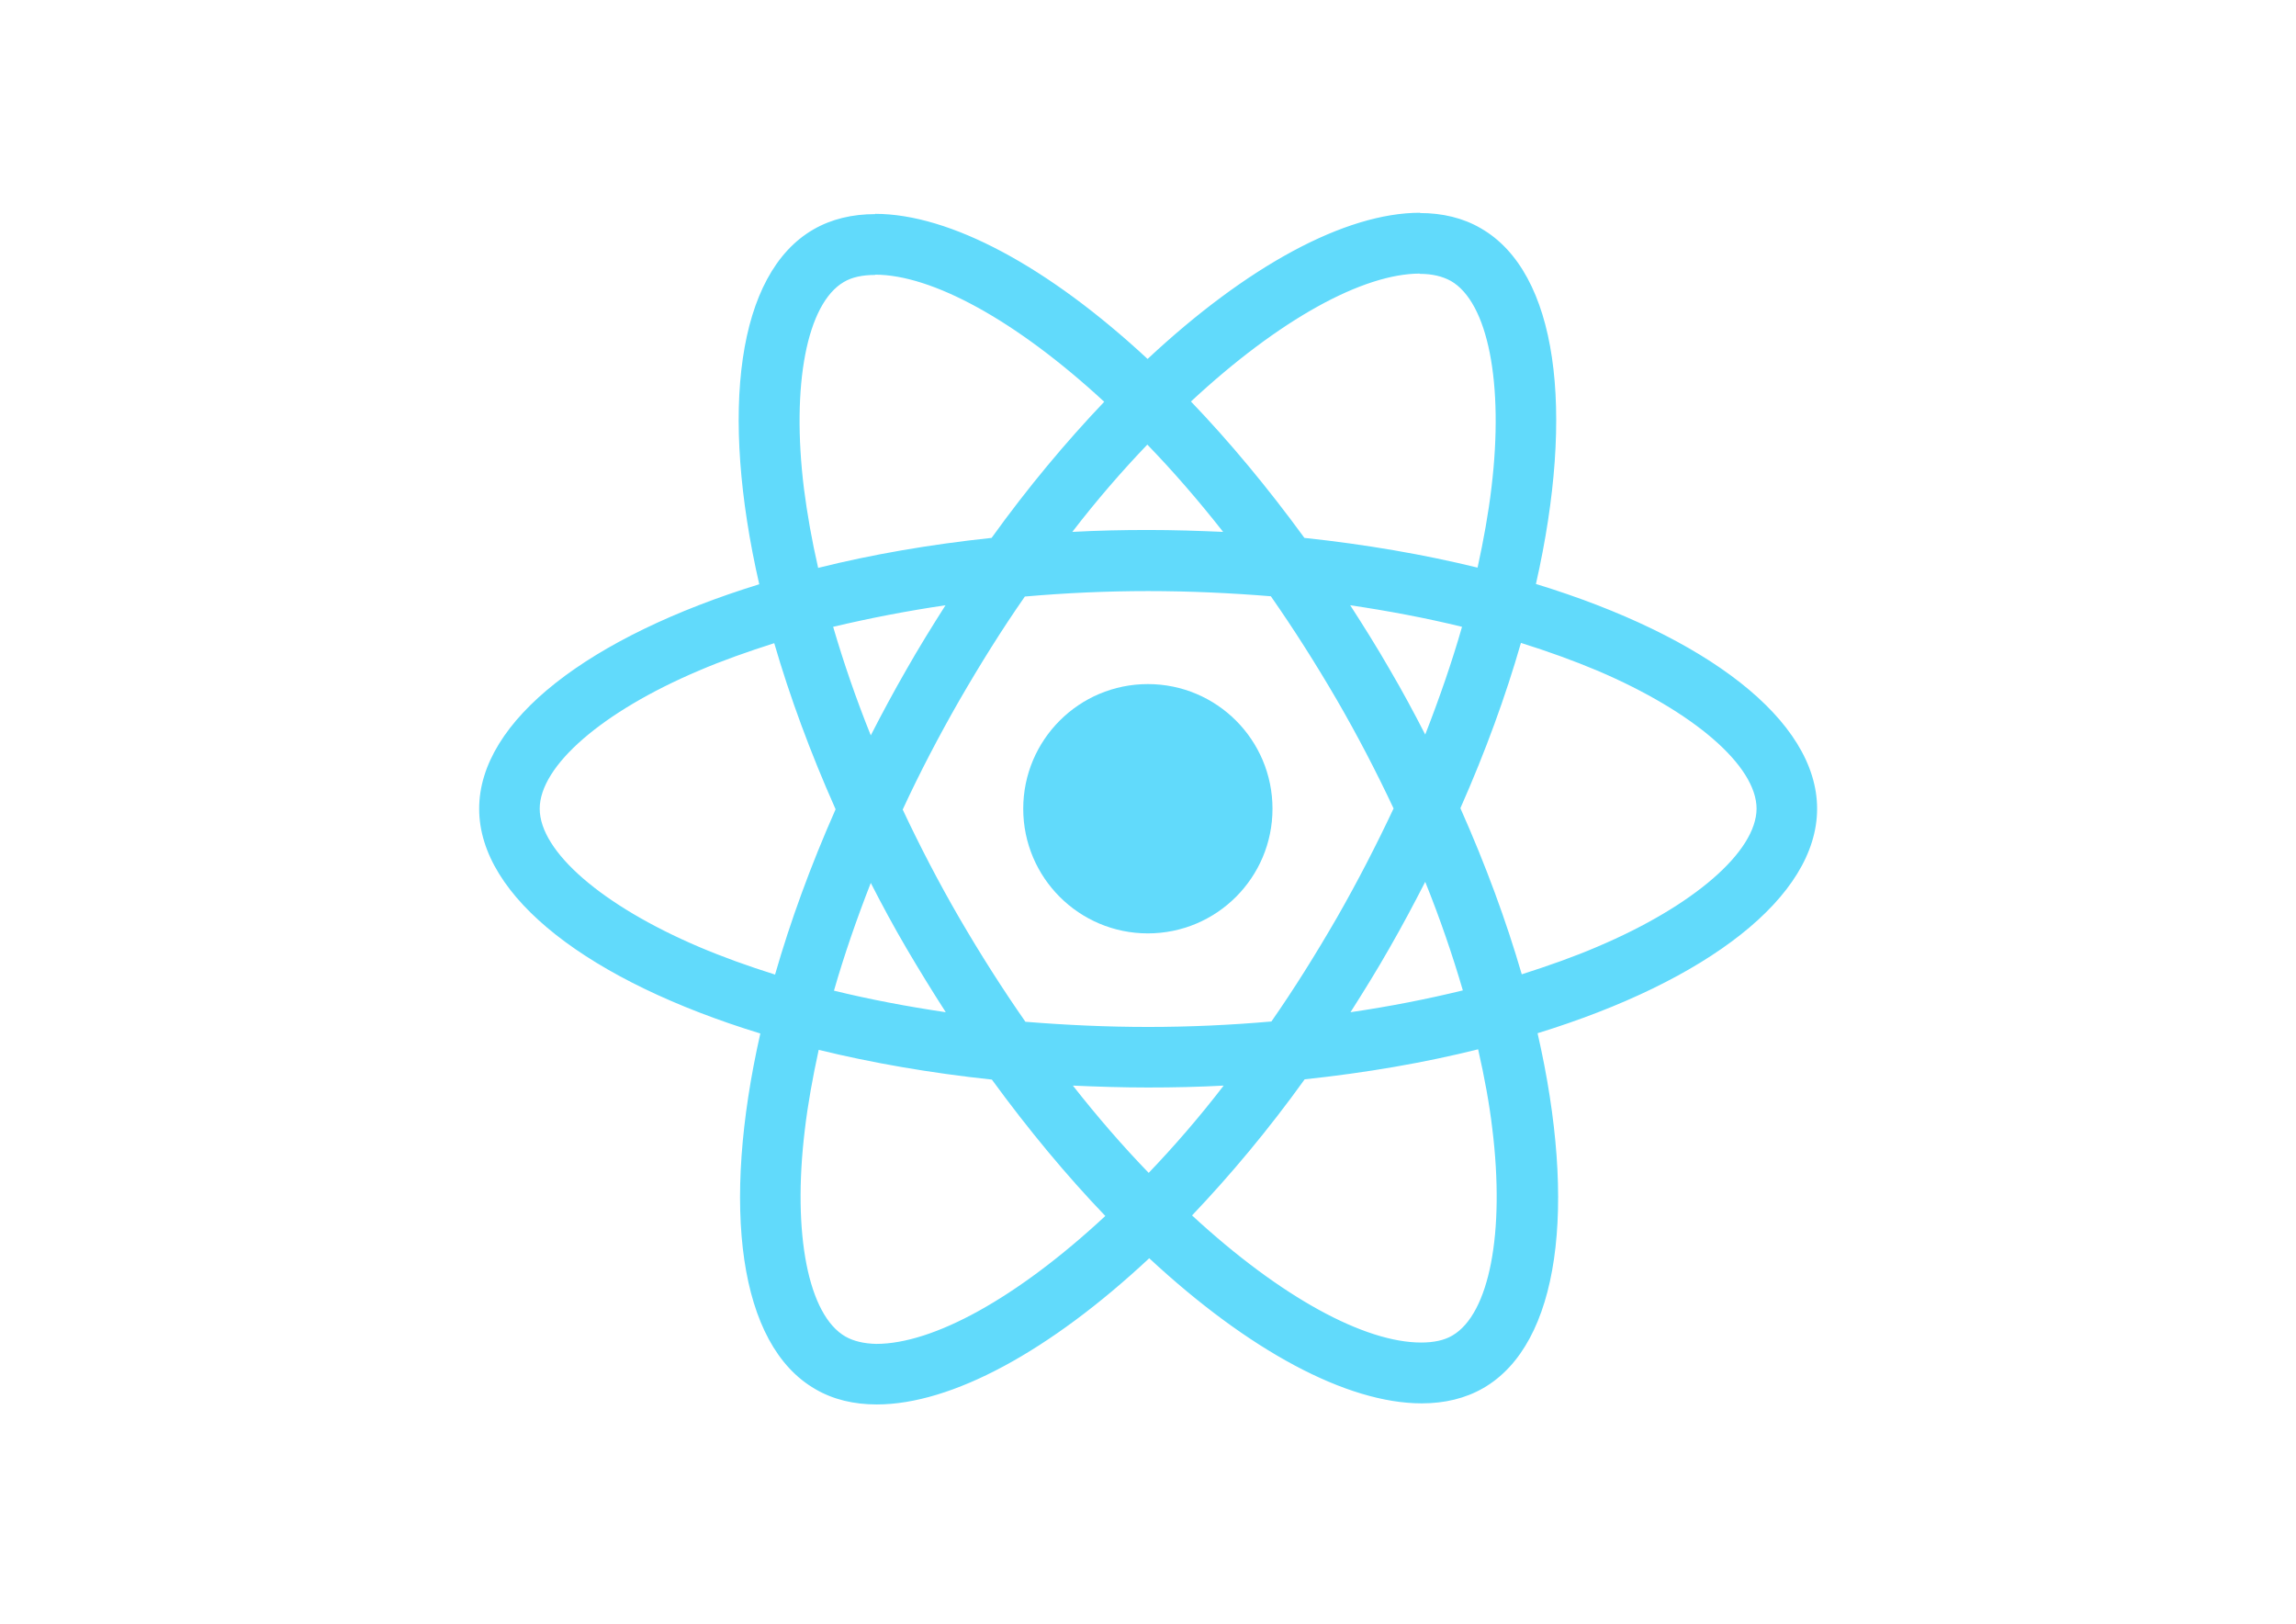
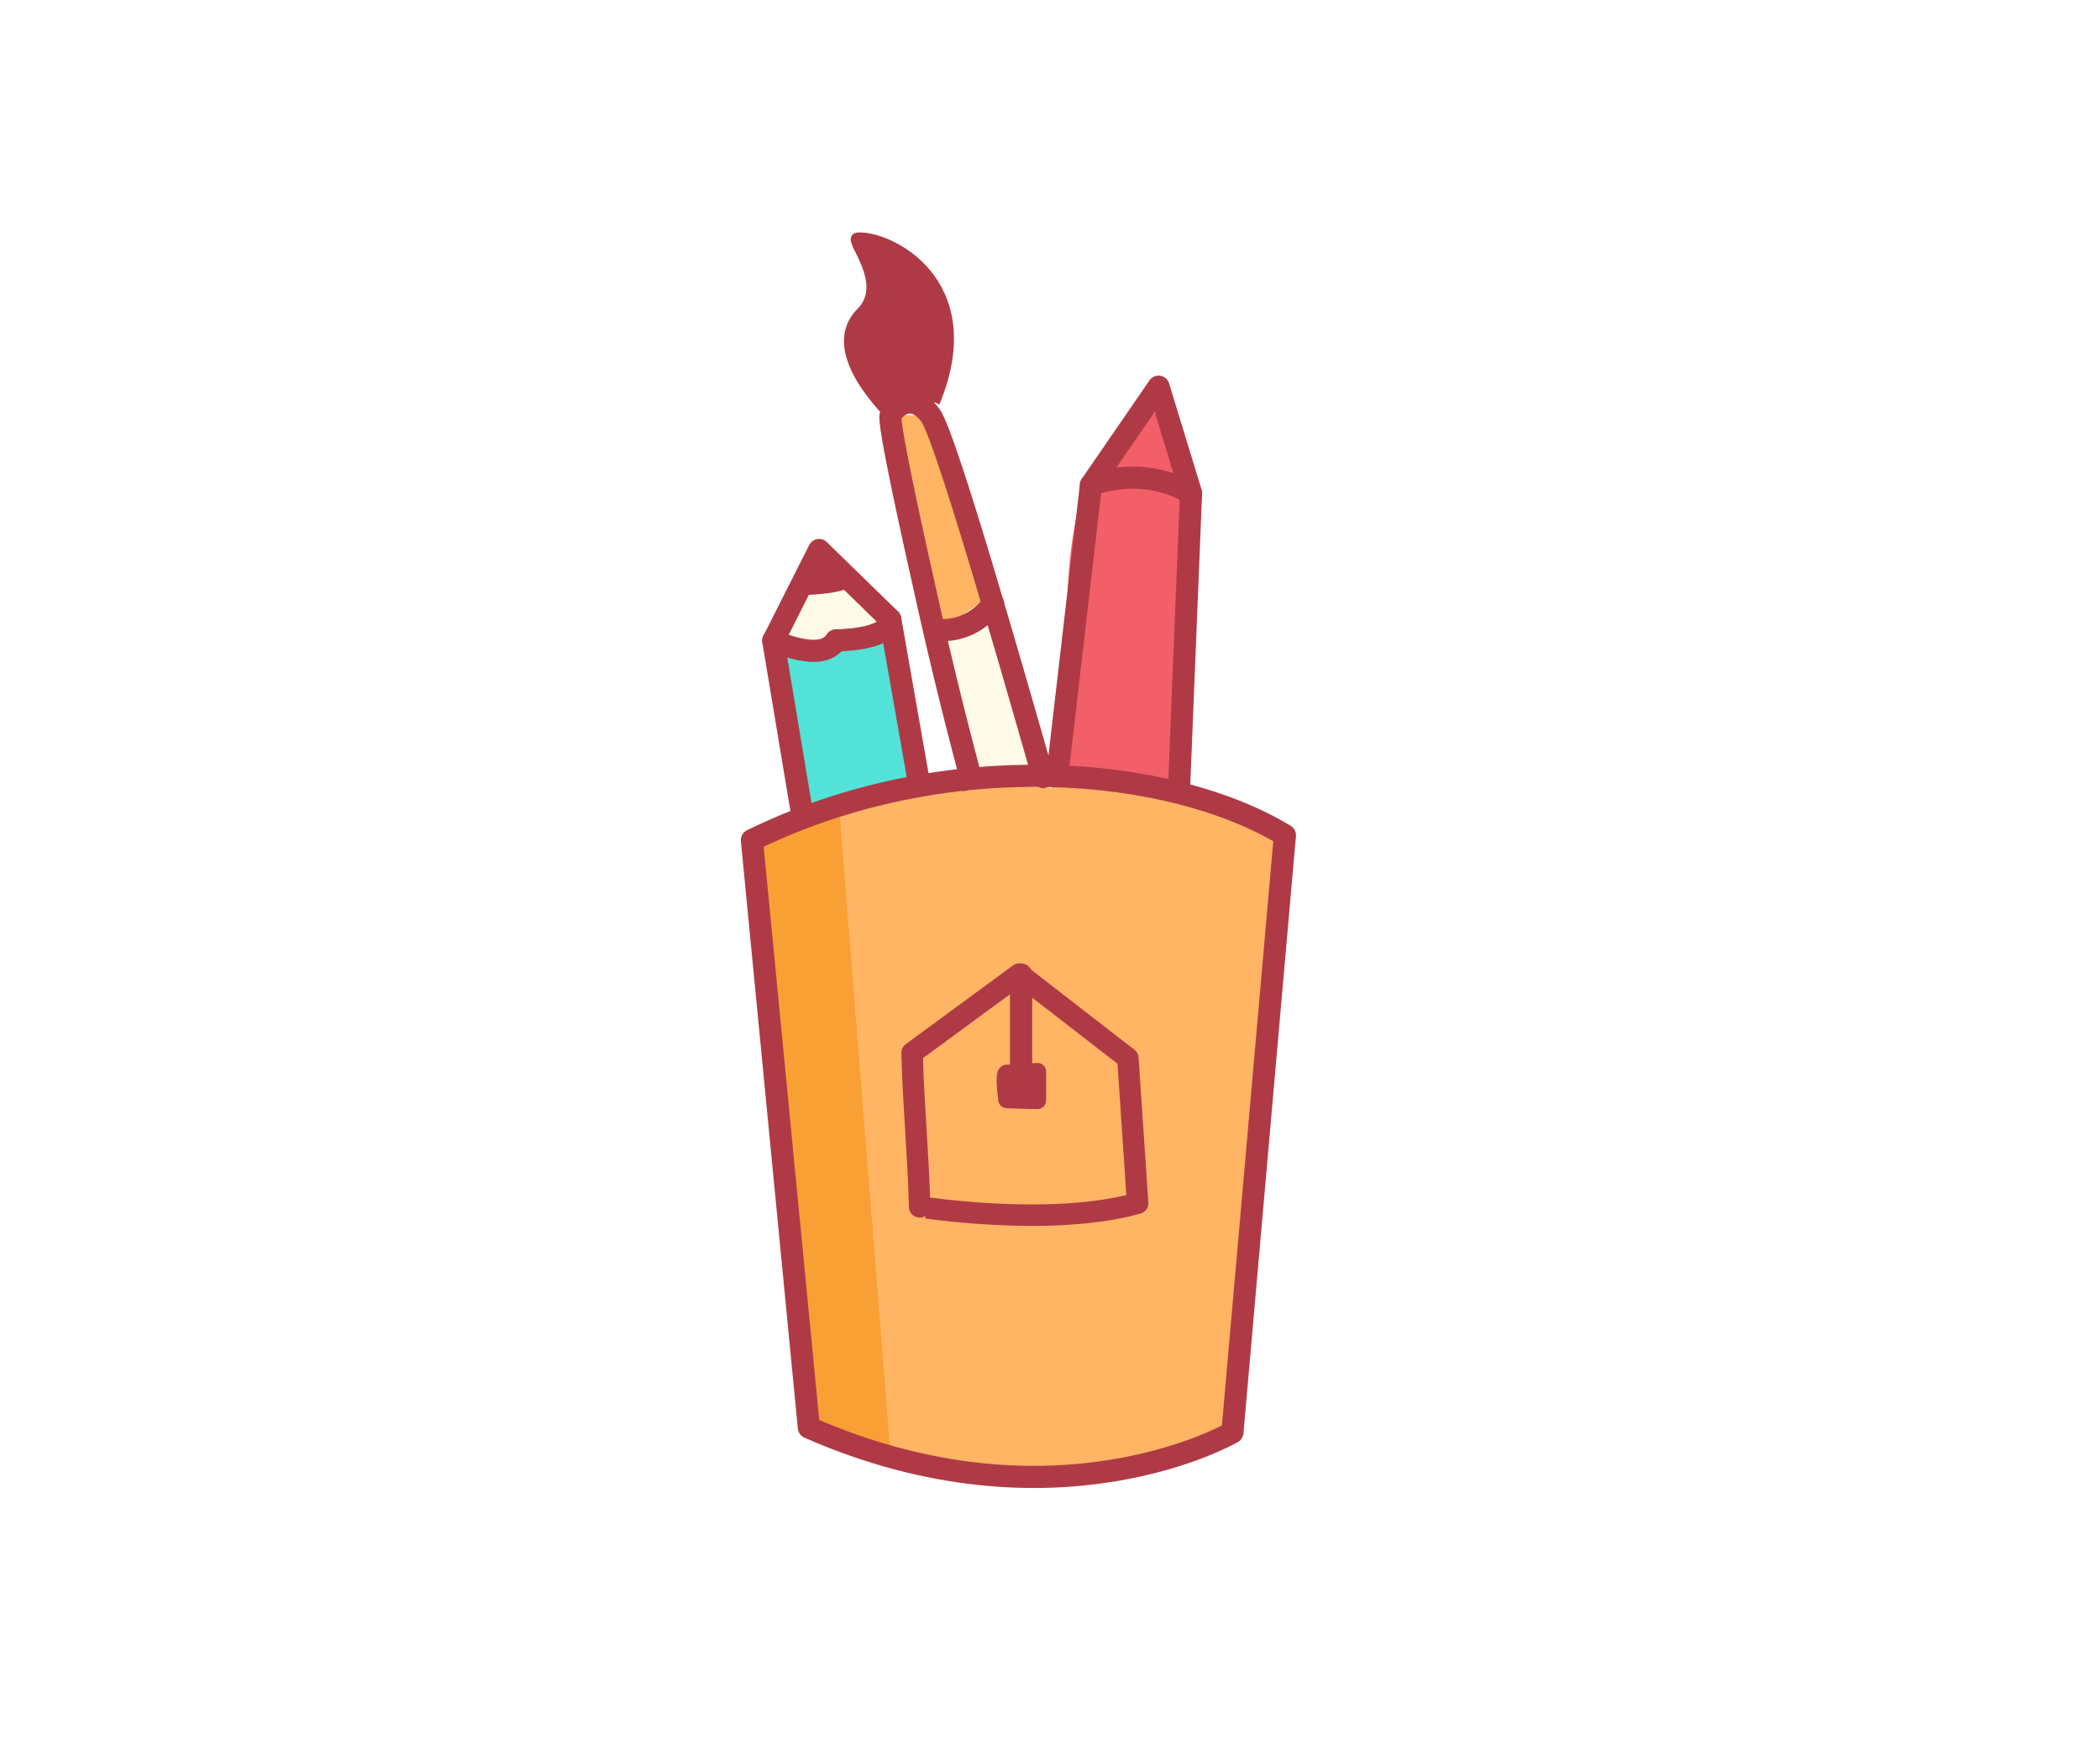
- <svg xmlns="http://www.w3.org/2000/svg" viewBox="0 0 841.9 595.3">
-   <g fill="#61DAFB">
-     <path d="M666.3 296.5c0-32.5-40.7-63.3-103.1-82.4 14.4-63.6 8-114.2-20.2-130.4-6.5-3.8-14.1-5.6-22.4-5.6v22.3c4.6 0 8.3.9 11.4 2.6 13.6 7.8 19.5 37.5 14.9 75.7-1.1 9.4-2.9 19.3-5.1 29.4-19.6-4.8-41-8.5-63.5-10.9-13.5-18.5-27.5-35.3-41.6-50 32.6-30.3 63.2-46.9 84-46.9V78c-27.5 0-63.5 19.6-99.9 53.6-36.4-33.8-72.4-53.2-99.9-53.2v22.3c20.7 0 51.4 16.5 84 46.6-14 14.7-28 31.4-41.3 49.9-22.6 2.4-44 6.1-63.6 11-2.3-10-4-19.7-5.2-29-4.7-38.2 1.1-67.9 14.6-75.8 3-1.8 6.9-2.6 11.5-2.6V78.5c-8.4 0-16 1.8-22.6 5.6-28.1 16.2-34.4 66.7-19.9 130.1-62.2 19.2-102.7 49.9-102.7 82.3 0 32.5 40.7 63.3 103.1 82.4-14.4 63.6-8 114.2 20.2 130.4 6.5 3.8 14.1 5.6 22.5 5.6 27.5 0 63.5-19.6 99.9-53.6 36.4 33.8 72.4 53.2 99.9 53.2 8.4 0 16-1.8 22.6-5.6 28.1-16.2 34.4-66.7 19.9-130.1 62-19.1 102.5-49.9 102.5-82.3zm-130.2-66.7c-3.7 12.9-8.3 26.2-13.5 39.5-4.1-8-8.4-16-13.1-24-4.6-8-9.5-15.8-14.4-23.4 14.2 2.1 27.9 4.7 41 7.9zm-45.8 106.5c-7.8 13.5-15.8 26.3-24.1 38.2-14.9 1.3-30 2-45.2 2-15.1 0-30.2-.7-45-1.9-8.3-11.9-16.4-24.6-24.2-38-7.6-13.1-14.5-26.4-20.8-39.8 6.2-13.4 13.2-26.8 20.7-39.9 7.8-13.5 15.8-26.3 24.1-38.2 14.9-1.3 30-2 45.2-2 15.1 0 30.2.7 45 1.9 8.3 11.9 16.4 24.6 24.2 38 7.6 13.1 14.5 26.4 20.8 39.8-6.3 13.4-13.2 26.8-20.7 39.9zm32.3-13c5.4 13.4 10 26.8 13.8 39.8-13.1 3.2-26.9 5.9-41.2 8 4.9-7.7 9.8-15.6 14.4-23.7 4.6-8 8.9-16.1 13-24.1zM421.2 430c-9.3-9.6-18.6-20.3-27.8-32 9 .4 18.2.7 27.5.7 9.4 0 18.7-.2 27.8-.7-9 11.7-18.3 22.4-27.5 32zm-74.4-58.9c-14.2-2.1-27.9-4.7-41-7.9 3.7-12.9 8.3-26.2 13.5-39.5 4.1 8 8.4 16 13.1 24 4.7 8 9.5 15.8 14.4 23.4zM420.7 163c9.3 9.6 18.6 20.3 27.8 32-9-.4-18.2-.7-27.5-.7-9.4 0-18.7.2-27.8.7 9-11.7 18.3-22.4 27.5-32zm-74 58.9c-4.9 7.7-9.8 15.6-14.4 23.7-4.6 8-8.9 16-13 24-5.4-13.4-10-26.8-13.8-39.8 13.1-3.1 26.9-5.8 41.2-7.9zm-90.5 125.2c-35.4-15.1-58.3-34.9-58.3-50.6 0-15.7 22.9-35.6 58.3-50.6 8.6-3.7 18-7 27.7-10.1 5.7 19.6 13.2 40 22.5 60.9-9.2 20.8-16.6 41.1-22.2 60.6-9.9-3.1-19.3-6.5-28-10.2zM310 490c-13.6-7.8-19.5-37.5-14.9-75.7 1.1-9.4 2.9-19.3 5.1-29.4 19.6 4.8 41 8.5 63.5 10.9 13.5 18.5 27.5 35.3 41.6 50-32.6 30.3-63.2 46.9-84 46.9-4.5-.1-8.3-1-11.3-2.7zm237.2-76.2c4.7 38.2-1.1 67.9-14.6 75.8-3 1.8-6.9 2.6-11.5 2.6-20.7 0-51.4-16.5-84-46.6 14-14.7 28-31.4 41.3-49.9 22.6-2.4 44-6.1 63.6-11 2.3 10.1 4.1 19.8 5.2 29.1zm38.5-66.7c-8.6 3.7-18 7-27.7 10.1-5.7-19.6-13.2-40-22.5-60.9 9.2-20.8 16.6-41.1 22.2-60.6 9.9 3.1 19.3 6.5 28.1 10.2 35.4 15.1 58.3 34.9 58.3 50.6-.1 15.7-23 35.6-58.4 50.6zM320.8 78.4z" />
-     <circle cx="420.9" cy="296.5" r="45.7" />
-     <path d="M520.5 78.1z" />
+ <svg xmlns="http://www.w3.org/2000/svg" version="1.1" id="Layer_1" x="0px" y="0px" width="472px" height="392px" viewBox="0 0 472 392" enable-background="new 0 0 472 392" xml:space="preserve">
+   <g id="Layer_3">
+     <path fill="#FFB564" d="M288.7,187.7c-53.7-32.6-119.8,1-119.8,1s11.6,92.6,11.4,121.4c-0.8,2-1,4.1-0.4,6.3   c-0.2,1.2-0.6,1.7-1,1.7h1.7c1.1,3,2.9,4.3,5.8,5.3c10.9,4,21.5,6.8,33.1,7.7c3.6,0.3,7.1,0.2,10.5-0.2c1.6,1.5,4,2.4,7.1,2.1   c13.2-1.2,28-1.9,38.6-10.3c1.7-1.4,2.7-2.7,3.1-4.7h0.8L288.7,187.7z" />
+     <polygon fill="#52E2D7" points="173.2,146.4 180.5,184 206.6,177.2 200.1,144  " />
+     <path fill="#FFFBE8" d="M222.6,133.8c0,0-17.9-15.6-5.3,39.9c0.6,2.5,19.4,3.4,19.4,3.4L222.6,133.8z" />
+     <path fill="#F9A035" d="M188.6,181.4c0,0-20.6,0-20.6,12.4c0.1,17.2,13.4,105.6,13.1,119.9c-0.2,9.3,19.1,13.6,19.1,13.6" />
+     <path fill="#FFB564" d="M200.2,93.3c0,0,9.7,50.2,11.6,48.4c2-1.8,10.8-7.9,10.8-7.9l-13.5-40.5H200.2z" />
+     <path fill="#FFFBE8" d="M184.1,123.6c0,0-12.9,24.6-10.9,22.8c2-1.8,27-2.4,27-2.4L184.1,123.6z" />
+     <path fill="#F25F68" d="M257.9,92.8c-1.5,2-3,4.1-4.4,6.3c-1.2,1.9-2.9,2.3-4.6,1.9c-1.7,3.4-3.5,6.7-5.7,9.8   c-6.2,22.4-0.7,41.7-8.7,63.8c-1.3,3.5,0.3,0.3,2.2,2.5c5.6-3,31.1,3.5,38.7,4.2c1.7-2.3-9.1-3.3-10.3-6.6c1.4,3.9,0.2-5.2,0.2-6.1   c0.3-2.6,0-5.5,0.3-8.1c0.7-4.6-1.4-6.4-0.8-11c1.9-14.5,3.4-29.4,3-44.1c-2.2-3.9-4.1-7.9-5.6-12.1   C261,92.9,259.4,92.7,257.9,92.8z" />
+   </g>
+   <g id="Layer_2">
+     <polyline fill="none" stroke="#AF3A46" stroke-width="4.976" stroke-linecap="square" stroke-linejoin="round" stroke-miterlimit="10" points="   238,171.1 245.2,109 260.4,86.9 267.7,110.8 265.1,174.8  " />
+     <polyline fill="none" stroke="#AF3A46" stroke-width="4.976" stroke-linecap="square" stroke-linejoin="round" stroke-miterlimit="10" points="   180.2,182.4 173.8,144 184.1,123.6 200.1,139.2 206.6,176.2  " />
+     <path fill="none" stroke="#AF3A46" stroke-width="4.976" stroke-linecap="square" stroke-linejoin="round" stroke-miterlimit="10" d="   M218.2,174.8c0,0-4.5-16.5-9-36.4c-4.8-21.3-9.7-43.8-9-45.1c1.3-2.6,5.4-4.8,8.9,0c2,2.7,7.9,21.6,13.5,40.5   c6.3,21.1,12.2,42.3,11.9,40.8" />
+     <path fill="#AF3A46" stroke="#AF3A46" stroke-width="2.488" stroke-miterlimit="10" d="M200.2,93.3c-11.6-12.2-10.4-19.2-6.6-23   c6.6-6.6-2.8-16.6-0.9-16.8c6.6-0.6,28.6,9.6,17.3,36.9" />
+     <path fill="none" stroke="#AF3A46" stroke-width="4.976" stroke-linecap="round" stroke-linejoin="round" stroke-miterlimit="10" d="   M245.2,109c0,0,11.3-4.8,22.5,1.9" />
+     <path fill="#FFFBE8" stroke="#AF3A46" stroke-width="4.976" stroke-linecap="round" stroke-linejoin="round" stroke-miterlimit="10" d="   M200.1,139.2c0,4.7-12.2,4.7-12.2,4.7c-3.2,5.3-14.1,0-14.1,0" />
+     <path fill="#AF3A46" d="M190.9,130.3c3.4,3.3-12,3.5-12,3.5l5.1-10.2L190.9,130.3z" />
+     <path fill="none" stroke="#AF3A46" stroke-width="4.976" stroke-linecap="round" stroke-linejoin="round" stroke-miterlimit="10" d="   M211.8,141.6c7.7,0,11.4-6,11.4-6" />
+     <path fill="none" stroke="#AF3A46" stroke-width="4.976" stroke-linecap="round" stroke-linejoin="round" stroke-miterlimit="10" d="   M169,188.8L169,188.8c43.9-21.5,94.3-16.6,119.8-1.1L277,321.9c0,0-39.9,23.2-95.2-1.1L169,188.8z" />
+     <path fill="none" stroke="#AF3A46" stroke-width="4.823" stroke-linecap="round" stroke-linejoin="round" stroke-miterlimit="10" d="   M255.7,270.4l-2.2-32.6l-24.4-18.9L205,236.6c0.3,11.8,1.4,22.8,1.7,34.6C206.6,271.2,236,275.9,255.7,270.4z" />
+     <line fill="none" stroke="#AF3A46" stroke-width="5" stroke-linecap="round" stroke-linejoin="round" stroke-miterlimit="10" x1="229.5" y1="219" x2="229.5" y2="246" />
+     <path fill="none" stroke="#AF3A46" stroke-width="3.858" stroke-linecap="round" stroke-linejoin="round" stroke-miterlimit="10" d="   M233.2,240.8c-1.5,0-2.9,0.3-6.8,0.4c0,0-1-0.9-0.1,5.9c2.9,0.1,4,0.2,6.9,0.2C233.2,247.4,233.2,242.5,233.2,240.8z" />
  </g>
</svg>
